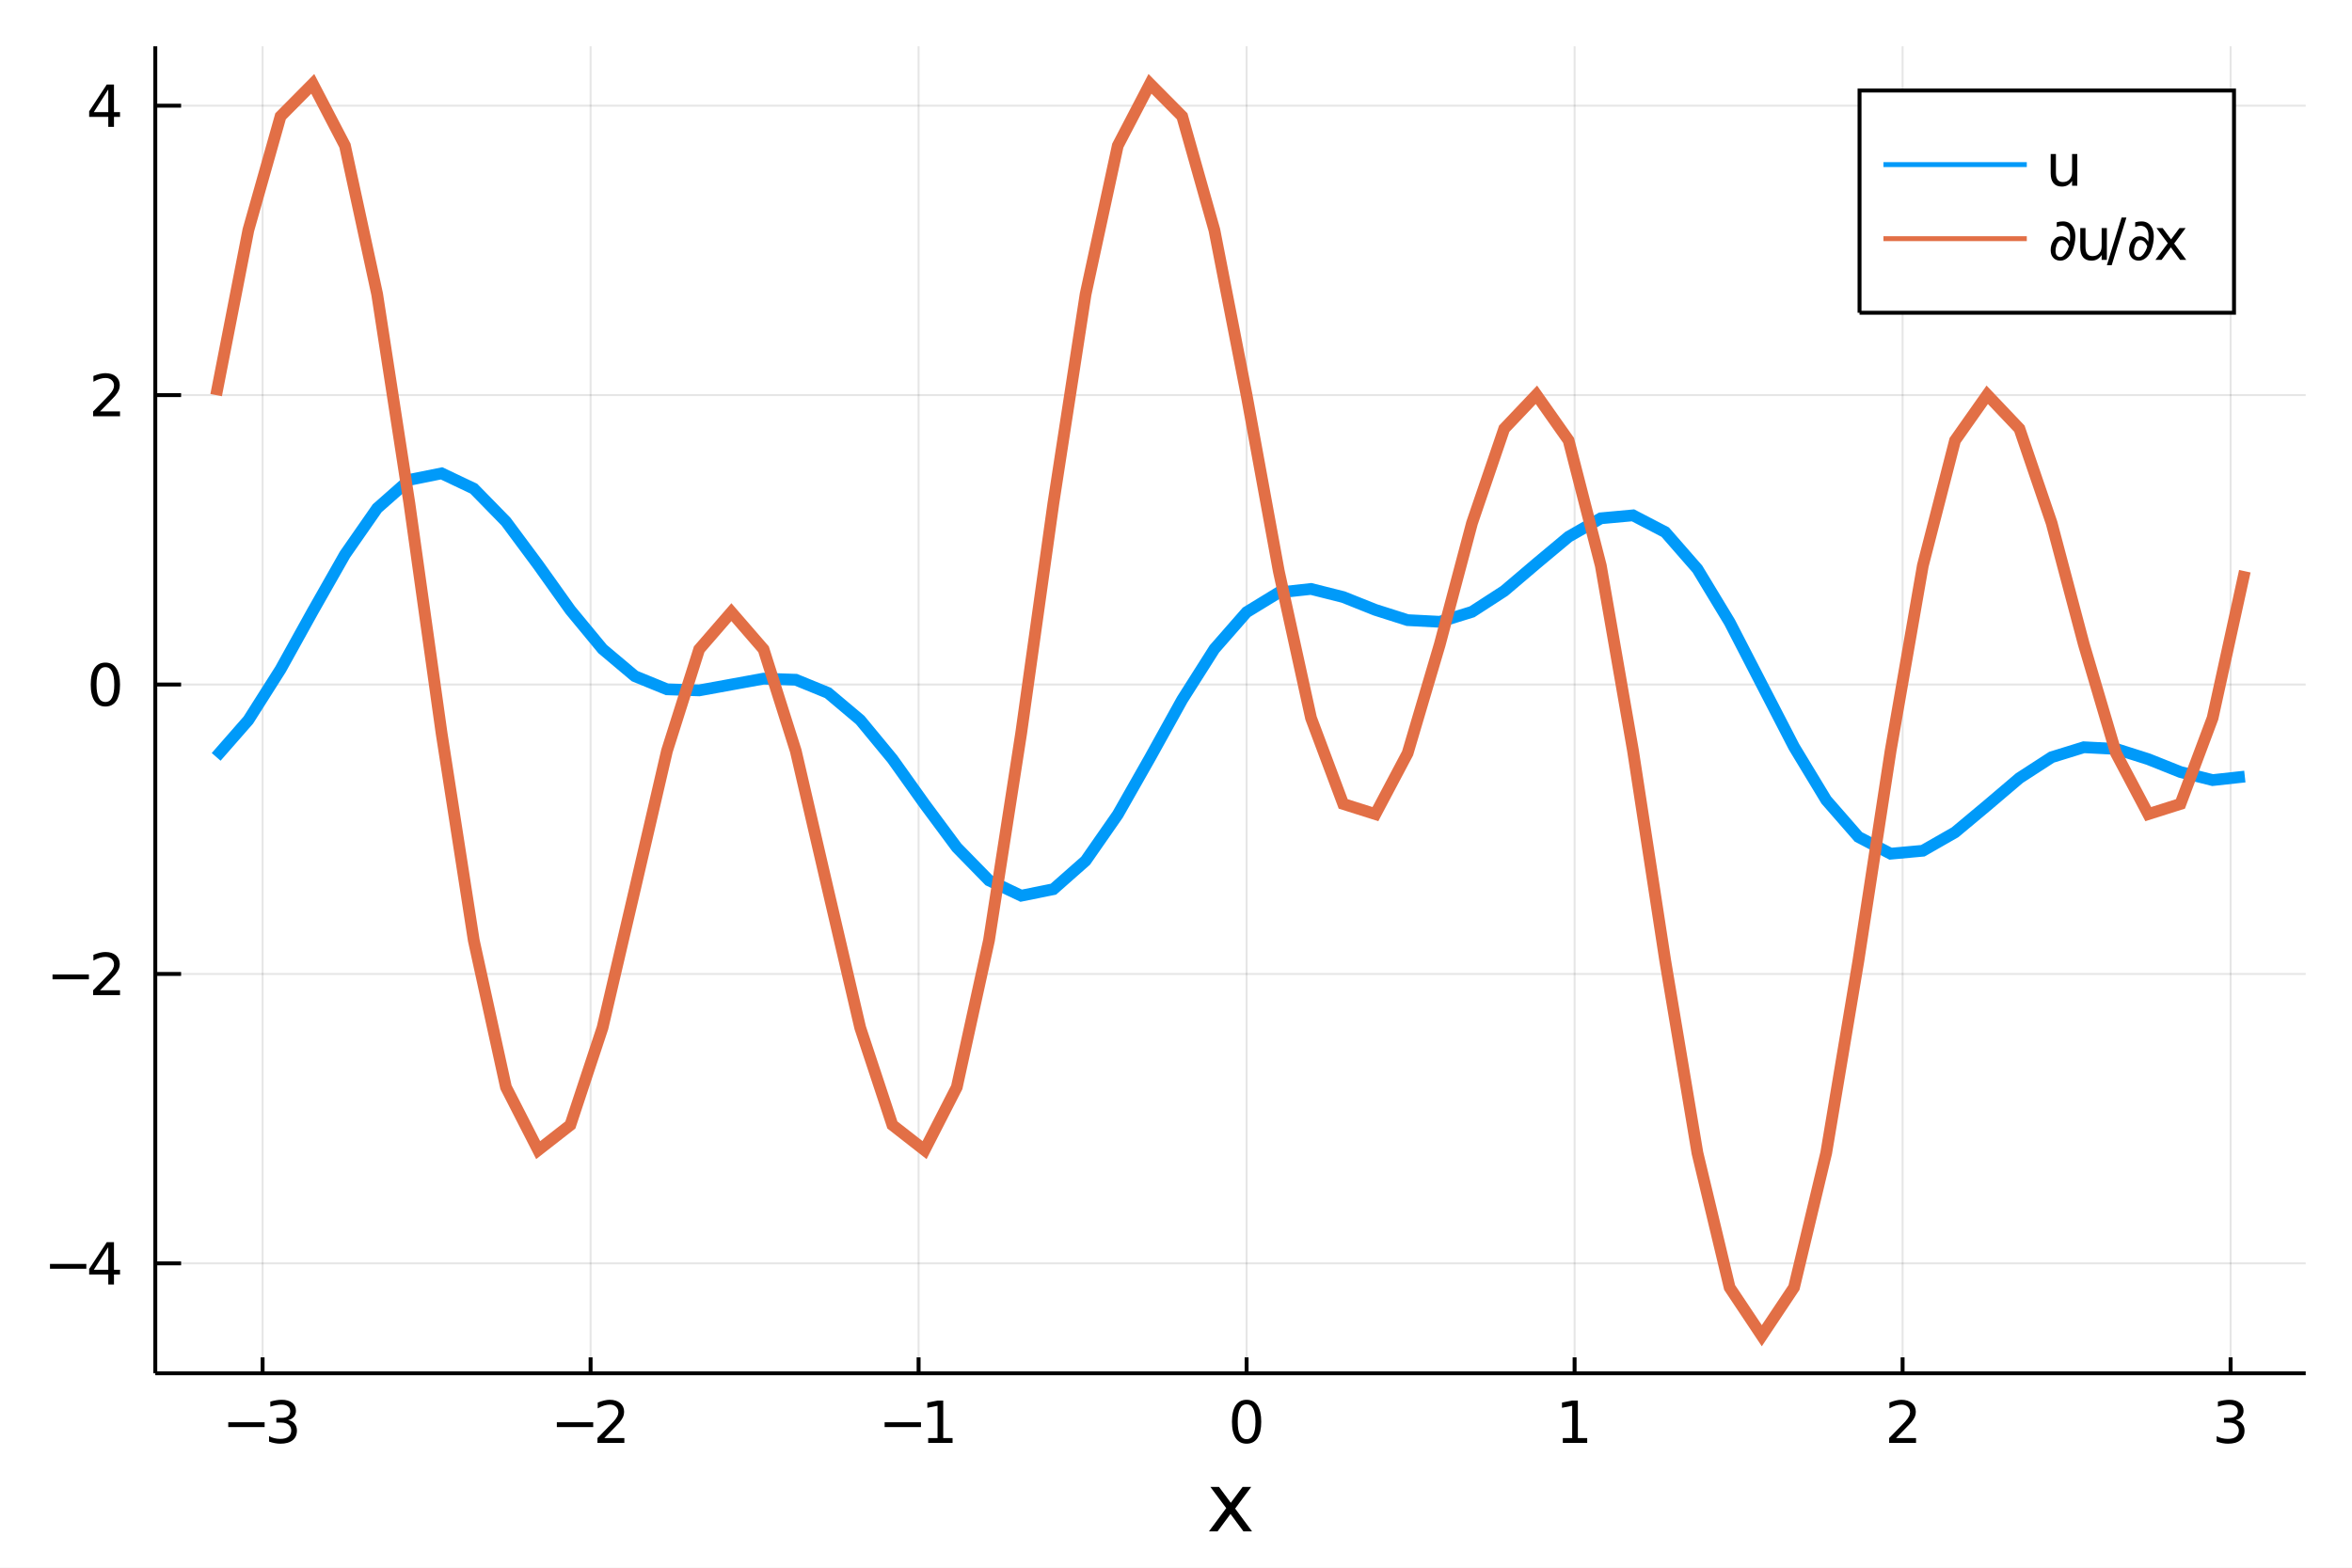
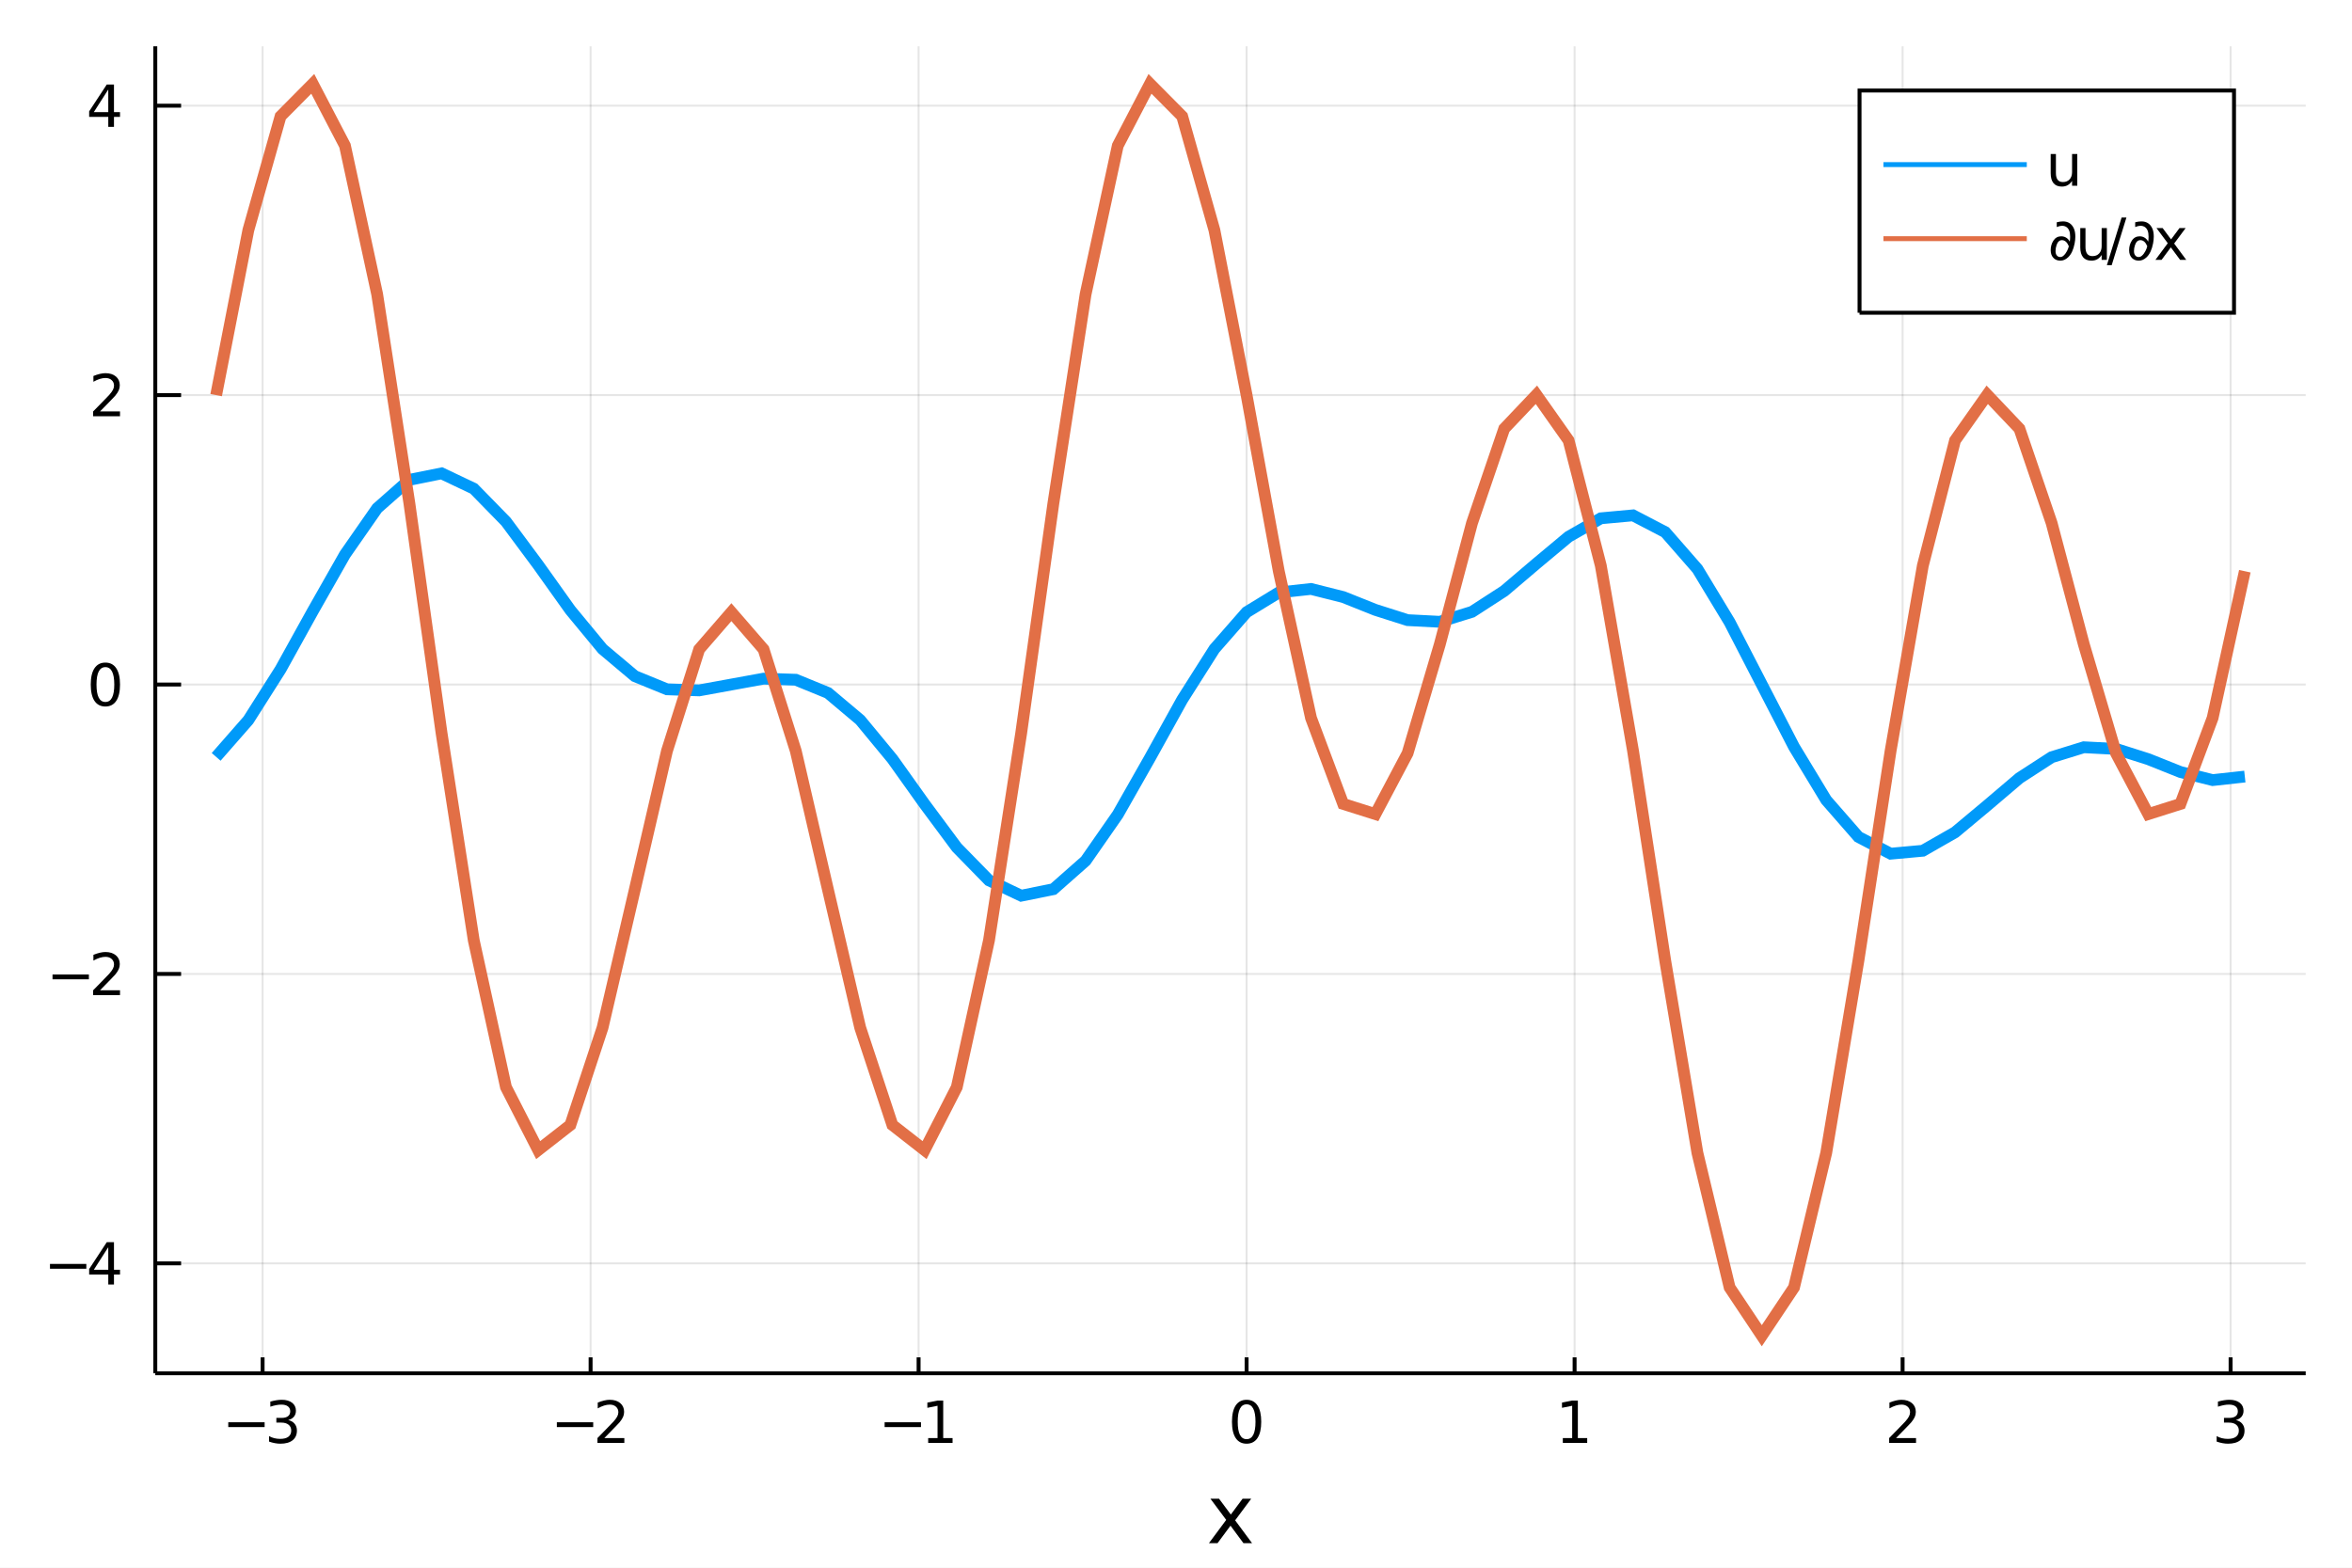
<svg xmlns="http://www.w3.org/2000/svg" width="600" height="400" viewBox="0 0 2400 1600">
  <defs>
-     <clipPath id="clip160">
+     <clipPath id="clip290">
      <rect x="0" y="0" width="2400" height="1600" />
    </clipPath>
  </defs>
-   <path clip-path="url(#clip160)" d=" M0 1600 L2400 1600 L2400 0 L0 0  Z   " fill="#ffffff" fill-rule="evenodd" fill-opacity="1" />
+   <path clip-path="url(#clip290)" d=" M0 1600 L2400 1600 L2400 0 L0 0  Z   " fill="#ffffff" fill-rule="evenodd" fill-opacity="1" />
  <defs>
-     <clipPath id="clip161">
+     <clipPath id="clip291">
      <rect x="480" y="0" width="1681" height="1600" />
    </clipPath>
  </defs>
-   <path clip-path="url(#clip160)" d=" M158.462 1401.58 L2352.76 1401.58 L2352.76 47.244 L158.462 47.244  Z   " fill="#ffffff" fill-rule="evenodd" fill-opacity="1" />
+   <path clip-path="url(#clip290)" d=" M158.462 1401.58 L2352.76 1401.58 L2352.76 47.244 L158.462 47.244  Z   " fill="#ffffff" fill-rule="evenodd" fill-opacity="1" />
  <defs>
-     <clipPath id="clip162">
+     <clipPath id="clip292">
      <rect x="158" y="47" width="2195" height="1355" />
    </clipPath>
  </defs>
-   <polyline clip-path="url(#clip162)" style="stroke:#000000; stroke-width:2; stroke-opacity:0.1; fill:none" points="   267.955,1401.58 267.955,47.244    " />
-   <polyline clip-path="url(#clip162)" style="stroke:#000000; stroke-width:2; stroke-opacity:0.1; fill:none" points="   602.649,1401.58 602.649,47.244    " />
-   <polyline clip-path="url(#clip162)" style="stroke:#000000; stroke-width:2; stroke-opacity:0.1; fill:none" points="   937.344,1401.58 937.344,47.244    " />
-   <polyline clip-path="url(#clip162)" style="stroke:#000000; stroke-width:2; stroke-opacity:0.1; fill:none" points="   1272.04,1401.58 1272.04,47.244    " />
-   <polyline clip-path="url(#clip162)" style="stroke:#000000; stroke-width:2; stroke-opacity:0.1; fill:none" points="   1606.73,1401.58 1606.73,47.244    " />
-   <polyline clip-path="url(#clip162)" style="stroke:#000000; stroke-width:2; stroke-opacity:0.1; fill:none" points="   1941.43,1401.58 1941.43,47.244    " />
-   <polyline clip-path="url(#clip162)" style="stroke:#000000; stroke-width:2; stroke-opacity:0.1; fill:none" points="   2276.12,1401.58 2276.12,47.244    " />
-   <polyline clip-path="url(#clip160)" style="stroke:#000000; stroke-width:4; stroke-opacity:1; fill:none" points="   158.462,1401.58 2352.76,1401.58    " />
-   <polyline clip-path="url(#clip160)" style="stroke:#000000; stroke-width:4; stroke-opacity:1; fill:none" points="   267.955,1401.58 267.955,1385.33    " />
-   <polyline clip-path="url(#clip160)" style="stroke:#000000; stroke-width:4; stroke-opacity:1; fill:none" points="   602.649,1401.58 602.649,1385.33    " />
-   <polyline clip-path="url(#clip160)" style="stroke:#000000; stroke-width:4; stroke-opacity:1; fill:none" points="   937.344,1401.58 937.344,1385.33    " />
-   <polyline clip-path="url(#clip160)" style="stroke:#000000; stroke-width:4; stroke-opacity:1; fill:none" points="   1272.04,1401.58 1272.04,1385.33    " />
-   <polyline clip-path="url(#clip160)" style="stroke:#000000; stroke-width:4; stroke-opacity:1; fill:none" points="   1606.73,1401.58 1606.73,1385.33    " />
-   <polyline clip-path="url(#clip160)" style="stroke:#000000; stroke-width:4; stroke-opacity:1; fill:none" points="   1941.43,1401.58 1941.43,1385.33    " />
-   <polyline clip-path="url(#clip160)" style="stroke:#000000; stroke-width:4; stroke-opacity:1; fill:none" points="   2276.12,1401.58 2276.12,1385.33    " />
-   <path clip-path="url(#clip160)" d="M 0 0 M232.929 1451.58 L270.023 1451.58 L270.023 1456.5 L232.929 1456.5 L232.929 1451.58 Z" fill="#000000" fill-rule="evenodd" fill-opacity="1" />
-   <path clip-path="url(#clip160)" d="M 0 0 M294.068 1449.33 Q298.264 1450.22 300.608 1453.06 Q302.98 1455.9 302.98 1460.06 Q302.98 1466.46 298.582 1469.96 Q294.184 1473.46 286.082 1473.46 Q283.363 1473.46 280.469 1472.91 Q277.604 1472.39 274.537 1471.32 L274.537 1465.68 Q276.968 1467.09 279.861 1467.82 Q282.755 1468.54 285.909 1468.54 Q291.406 1468.54 294.271 1466.37 Q297.165 1464.2 297.165 1460.06 Q297.165 1456.24 294.474 1454.1 Q291.812 1451.93 287.037 1451.93 L282.003 1451.93 L282.003 1447.13 L287.269 1447.13 Q291.58 1447.13 293.866 1445.42 Q296.152 1443.68 296.152 1440.44 Q296.152 1437.12 293.779 1435.35 Q291.435 1433.56 287.037 1433.56 Q284.636 1433.56 281.887 1434.08 Q279.138 1434.6 275.839 1435.7 L275.839 1430.49 Q279.167 1429.56 282.06 1429.1 Q284.983 1428.64 287.558 1428.64 Q294.213 1428.64 298.09 1431.68 Q301.968 1434.69 301.968 1439.84 Q301.968 1443.42 299.913 1445.91 Q297.859 1448.37 294.068 1449.33 Z" fill="#000000" fill-rule="evenodd" fill-opacity="1" />
-   <path clip-path="url(#clip160)" d="M 0 0 M568.216 1451.58 L605.311 1451.58 L605.311 1456.5 L568.216 1456.5 L568.216 1451.58 Z" fill="#000000" fill-rule="evenodd" fill-opacity="1" />
-   <path clip-path="url(#clip160)" d="M 0 0 M616.683 1467.7 L637.082 1467.7 L637.082 1472.62 L609.651 1472.62 L609.651 1467.7 Q612.979 1464.26 618.708 1458.47 Q624.466 1452.65 625.942 1450.98 Q628.748 1447.82 629.848 1445.65 Q630.976 1443.45 630.976 1441.34 Q630.976 1437.9 628.546 1435.73 Q626.144 1433.56 622.267 1433.56 Q619.518 1433.56 616.451 1434.51 Q613.413 1435.47 609.941 1437.41 L609.941 1431.5 Q613.471 1430.09 616.538 1429.36 Q619.605 1428.64 622.151 1428.64 Q628.864 1428.64 632.857 1432 Q636.85 1435.35 636.85 1440.96 Q636.85 1443.63 635.838 1446.03 Q634.854 1448.4 632.221 1451.64 Q631.497 1452.48 627.62 1456.5 Q623.743 1460.5 616.683 1467.7 Z" fill="#000000" fill-rule="evenodd" fill-opacity="1" />
-   <path clip-path="url(#clip160)" d="M 0 0 M902.679 1451.58 L939.774 1451.58 L939.774 1456.5 L902.679 1456.5 L902.679 1451.58 Z" fill="#000000" fill-rule="evenodd" fill-opacity="1" />
-   <path clip-path="url(#clip160)" d="M 0 0 M947.124 1467.7 L956.672 1467.7 L956.672 1434.74 L946.284 1436.83 L946.284 1431.5 L956.614 1429.42 L962.459 1429.42 L962.459 1467.7 L972.008 1467.7 L972.008 1472.62 L947.124 1472.62 L947.124 1467.7 Z" fill="#000000" fill-rule="evenodd" fill-opacity="1" />
-   <path clip-path="url(#clip160)" d="M 0 0 M1272.04 1433.27 Q1267.52 1433.27 1265.24 1437.72 Q1262.98 1442.15 1262.98 1451.06 Q1262.98 1459.95 1265.24 1464.4 Q1267.52 1468.83 1272.04 1468.83 Q1276.58 1468.83 1278.84 1464.4 Q1281.12 1459.95 1281.12 1451.06 Q1281.12 1442.15 1278.84 1437.72 Q1276.58 1433.27 1272.04 1433.27 M1272.04 1428.64 Q1279.3 1428.64 1283.12 1434.4 Q1286.97 1440.13 1286.97 1451.06 Q1286.97 1461.97 1283.12 1467.73 Q1279.3 1473.46 1272.04 1473.46 Q1264.78 1473.46 1260.93 1467.73 Q1257.11 1461.97 1257.11 1451.06 Q1257.11 1440.13 1260.93 1434.4 Q1264.78 1428.64 1272.04 1428.64 Z" fill="#000000" fill-rule="evenodd" fill-opacity="1" />
-   <path clip-path="url(#clip160)" d="M 0 0 M1594.71 1467.7 L1604.26 1467.7 L1604.26 1434.74 L1593.87 1436.83 L1593.87 1431.5 L1604.2 1429.42 L1610.05 1429.42 L1610.05 1467.7 L1619.59 1467.7 L1619.59 1472.62 L1594.71 1472.62 L1594.71 1467.7 Z" fill="#000000" fill-rule="evenodd" fill-opacity="1" />
-   <path clip-path="url(#clip160)" d="M 0 0 M1934.74 1467.7 L1955.14 1467.7 L1955.14 1472.62 L1927.71 1472.62 L1927.71 1467.7 Q1931.04 1464.26 1936.77 1458.47 Q1942.53 1452.65 1944 1450.98 Q1946.81 1447.82 1947.91 1445.65 Q1949.04 1443.45 1949.04 1441.34 Q1949.04 1437.9 1946.61 1435.73 Q1944.2 1433.56 1940.33 1433.56 Q1937.58 1433.56 1934.51 1434.51 Q1931.47 1435.47 1928 1437.41 L1928 1431.5 Q1931.53 1430.09 1934.6 1429.36 Q1937.67 1428.64 1940.21 1428.64 Q1946.92 1428.64 1950.92 1432 Q1954.91 1435.35 1954.91 1440.96 Q1954.91 1443.63 1953.9 1446.03 Q1952.91 1448.4 1950.28 1451.64 Q1949.56 1452.48 1945.68 1456.5 Q1941.8 1460.5 1934.74 1467.7 Z" fill="#000000" fill-rule="evenodd" fill-opacity="1" />
-   <path clip-path="url(#clip160)" d="M 0 0 M2281.43 1449.33 Q2285.63 1450.22 2287.97 1453.06 Q2290.34 1455.9 2290.34 1460.06 Q2290.34 1466.46 2285.94 1469.96 Q2281.55 1473.46 2273.45 1473.46 Q2270.73 1473.46 2267.83 1472.91 Q2264.97 1472.39 2261.9 1471.32 L2261.9 1465.68 Q2264.33 1467.09 2267.22 1467.82 Q2270.12 1468.54 2273.27 1468.54 Q2278.77 1468.54 2281.63 1466.37 Q2284.53 1464.2 2284.53 1460.06 Q2284.53 1456.24 2281.84 1454.1 Q2279.17 1451.93 2274.4 1451.93 L2269.37 1451.93 L2269.37 1447.13 L2274.63 1447.13 Q2278.94 1447.13 2281.23 1445.42 Q2283.51 1443.68 2283.51 1440.44 Q2283.51 1437.12 2281.14 1435.35 Q2278.8 1433.56 2274.4 1433.56 Q2272 1433.56 2269.25 1434.08 Q2266.5 1434.6 2263.2 1435.7 L2263.2 1430.49 Q2266.53 1429.56 2269.42 1429.1 Q2272.35 1428.64 2274.92 1428.64 Q2281.58 1428.64 2285.45 1431.68 Q2289.33 1434.69 2289.33 1439.84 Q2289.33 1443.42 2287.28 1445.91 Q2285.22 1448.37 2281.43 1449.33 Z" fill="#000000" fill-rule="evenodd" fill-opacity="1" />
-   <path clip-path="url(#clip160)" d="M 0 0 M1276.75 1517.59 L1260.35 1539.66 L1277.61 1562.96 L1268.81 1562.96 L1255.61 1545.13 L1242.4 1562.96 L1233.61 1562.96 L1251.23 1539.22 L1235.11 1517.59 L1243.9 1517.59 L1255.93 1533.75 L1267.96 1517.59 L1276.75 1517.59 Z" fill="#000000" fill-rule="evenodd" fill-opacity="1" />
-   <polyline clip-path="url(#clip162)" style="stroke:#000000; stroke-width:2; stroke-opacity:0.1; fill:none" points="   158.462,1289.4 2352.76,1289.4    " />
-   <polyline clip-path="url(#clip162)" style="stroke:#000000; stroke-width:2; stroke-opacity:0.1; fill:none" points="   158.462,994.018 2352.76,994.018    " />
-   <polyline clip-path="url(#clip162)" style="stroke:#000000; stroke-width:2; stroke-opacity:0.1; fill:none" points="   158.462,698.632 2352.76,698.632    " />
-   <polyline clip-path="url(#clip162)" style="stroke:#000000; stroke-width:2; stroke-opacity:0.1; fill:none" points="   158.462,403.247 2352.76,403.247    " />
-   <polyline clip-path="url(#clip162)" style="stroke:#000000; stroke-width:2; stroke-opacity:0.1; fill:none" points="   158.462,107.861 2352.76,107.861    " />
-   <polyline clip-path="url(#clip160)" style="stroke:#000000; stroke-width:4; stroke-opacity:1; fill:none" points="   158.462,1401.58 158.462,47.244    " />
-   <polyline clip-path="url(#clip160)" style="stroke:#000000; stroke-width:4; stroke-opacity:1; fill:none" points="   158.462,1289.4 184.793,1289.4    " />
-   <polyline clip-path="url(#clip160)" style="stroke:#000000; stroke-width:4; stroke-opacity:1; fill:none" points="   158.462,994.018 184.793,994.018    " />
-   <polyline clip-path="url(#clip160)" style="stroke:#000000; stroke-width:4; stroke-opacity:1; fill:none" points="   158.462,698.632 184.793,698.632    " />
-   <polyline clip-path="url(#clip160)" style="stroke:#000000; stroke-width:4; stroke-opacity:1; fill:none" points="   158.462,403.247 184.793,403.247    " />
-   <polyline clip-path="url(#clip160)" style="stroke:#000000; stroke-width:4; stroke-opacity:1; fill:none" points="   158.462,107.861 184.793,107.861    " />
-   <path clip-path="url(#clip160)" d="M 0 0 M50.992 1289.97 L88.087 1289.97 L88.087 1294.89 L50.992 1294.89 L50.992 1289.97 Z" fill="#000000" fill-rule="evenodd" fill-opacity="1" />
-   <path clip-path="url(#clip160)" d="M 0 0 M110.483 1272.9 L95.726 1295.96 L110.483 1295.96 L110.483 1272.9 M108.949 1267.8 L116.298 1267.8 L116.298 1295.96 L122.462 1295.96 L122.462 1300.82 L116.298 1300.82 L116.298 1311 L110.483 1311 L110.483 1300.82 L90.98 1300.82 L90.98 1295.18 L108.949 1267.8 Z" fill="#000000" fill-rule="evenodd" fill-opacity="1" />
-   <path clip-path="url(#clip160)" d="M 0 0 M53.596 994.582 L90.691 994.582 L90.691 999.501 L53.596 999.501 L53.596 994.582 Z" fill="#000000" fill-rule="evenodd" fill-opacity="1" />
-   <path clip-path="url(#clip160)" d="M 0 0 M102.062 1010.7 L122.462 1010.7 L122.462 1015.62 L95.031 1015.62 L95.031 1010.7 Q98.359 1007.26 104.088 1001.47 Q109.846 995.653 111.322 993.974 Q114.128 990.82 115.228 988.65 Q116.356 986.451 116.356 984.339 Q116.356 980.896 113.926 978.726 Q111.524 976.555 107.647 976.555 Q104.898 976.555 101.831 977.51 Q98.793 978.465 95.321 980.404 L95.321 974.501 Q98.851 973.083 101.918 972.36 Q104.985 971.637 107.531 971.637 Q114.244 971.637 118.237 974.993 Q122.23 978.349 122.23 983.963 Q122.23 986.625 121.217 989.026 Q120.234 991.399 117.601 994.64 Q116.877 995.479 113 999.501 Q109.123 1003.49 102.062 1010.7 Z" fill="#000000" fill-rule="evenodd" fill-opacity="1" />
-   <path clip-path="url(#clip160)" d="M 0 0 M107.531 680.881 Q103.017 680.881 100.731 685.337 Q98.475 689.764 98.475 698.676 Q98.475 707.559 100.731 712.015 Q103.017 716.442 107.531 716.442 Q112.074 716.442 114.331 712.015 Q116.617 707.559 116.617 698.676 Q116.617 689.764 114.331 685.337 Q112.074 680.881 107.531 680.881 M107.531 676.251 Q114.794 676.251 118.613 682.009 Q122.462 687.738 122.462 698.676 Q122.462 709.584 118.613 715.342 Q114.794 721.071 107.531 721.071 Q100.268 721.071 96.42 715.342 Q92.601 709.584 92.601 698.676 Q92.601 687.738 96.42 682.009 Q100.268 676.251 107.531 676.251 Z" fill="#000000" fill-rule="evenodd" fill-opacity="1" />
-   <path clip-path="url(#clip160)" d="M 0 0 M102.062 419.928 L122.462 419.928 L122.462 424.847 L95.031 424.847 L95.031 419.928 Q98.359 416.485 104.088 410.698 Q109.846 404.882 111.322 403.203 Q114.128 400.049 115.228 397.879 Q116.356 395.68 116.356 393.568 Q116.356 390.125 113.926 387.955 Q111.524 385.785 107.647 385.785 Q104.898 385.785 101.831 386.739 Q98.793 387.694 95.321 389.633 L95.321 383.73 Q98.851 382.312 101.918 381.589 Q104.985 380.866 107.531 380.866 Q114.244 380.866 118.237 384.222 Q122.23 387.578 122.23 393.192 Q122.23 395.854 121.217 398.256 Q120.234 400.628 117.601 403.869 Q116.877 404.708 113 408.73 Q109.123 412.723 102.062 419.928 Z" fill="#000000" fill-rule="evenodd" fill-opacity="1" />
-   <path clip-path="url(#clip160)" d="M 0 0 M110.483 91.354 L95.726 114.415 L110.483 114.415 L110.483 91.354 M108.949 86.261 L116.298 86.261 L116.298 114.415 L122.462 114.415 L122.462 119.276 L116.298 119.276 L116.298 129.461 L110.483 129.461 L110.483 119.276 L90.98 119.276 L90.98 113.634 L108.949 86.261 Z" fill="#000000" fill-rule="evenodd" fill-opacity="1" />
-   <polyline clip-path="url(#clip162)" style="stroke:#009af9; stroke-width:12; stroke-opacity:1; fill:none" points="   220.564,772.479 253.423,734.946 286.281,683.14 319.14,623.817 351.999,565.938 384.857,518.746 417.716,489.755 450.574,483.111 483.433,498.722 516.291,532.341    549.15,576.589 582.008,622.678 614.867,662.423 647.726,690.069 680.584,703.514 713.443,704.63 746.301,698.632 779.16,692.635 812.018,693.751 844.877,707.195    877.735,734.842 910.594,774.587 943.453,820.676 976.311,864.924 1009.17,898.542 1042.03,914.154 1074.89,907.51 1107.75,878.518 1140.6,831.327 1173.46,773.448    1206.32,714.125 1239.18,662.319 1272.04,624.786 1304.9,604.692 1337.76,601.086 1370.61,609.34 1403.47,622.458 1436.33,632.914 1469.19,634.609 1502.05,624.444    1534.91,603.157 1567.77,575.214 1600.62,547.775 1633.48,528.983 1666.34,525.973 1699.2,543.088 1732.06,580.712 1764.92,635.008 1797.77,698.632 1830.63,762.257    1863.49,816.553 1896.35,854.177 1929.21,871.292 1962.07,868.282 1994.93,849.489 2027.78,822.051 2060.64,794.108 2093.5,772.821 2126.36,762.655 2159.22,764.35    2192.08,774.807 2224.94,787.924 2257.79,796.179 2290.65,792.572    " />
-   <polyline clip-path="url(#clip162)" style="stroke:#e26f46; stroke-width:12; stroke-opacity:1; fill:none" points="   220.564,403.247 253.423,234.868 286.281,118.727 319.14,85.574 351.999,148.637 384.857,300.287 417.716,513.56 450.574,748.188 483.433,959.719 516.291,1109.59    549.15,1173.81 582.008,1148.16 614.867,1048.8 647.726,908.045 680.584,766.399 713.443,662.709 746.301,624.786 779.16,662.709 812.018,766.399 844.877,908.045    877.735,1048.8 910.594,1148.16 943.453,1173.81 976.311,1109.59 1009.17,959.719 1042.03,748.188 1074.89,513.56 1107.75,300.287 1140.6,148.637 1173.46,85.574    1206.32,118.727 1239.18,234.868 1272.04,403.247 1304.9,582.977 1337.76,732.737 1370.61,820.482 1403.47,830.889 1436.33,768.763 1469.19,657.627 1502.05,533.823    1534.91,437.546 1567.77,402.926 1600.62,449.534 1633.48,577.32 1666.34,766.202 1699.2,980.427 1732.06,1176.67 1764.92,1313.98 1797.77,1363.25 1830.63,1313.98    1863.49,1176.67 1896.35,980.427 1929.21,766.202 1962.07,577.32 1994.93,449.534 2027.78,402.926 2060.64,437.546 2093.5,533.823 2126.36,657.627 2159.22,768.763    2192.08,830.889 2224.94,820.482 2257.79,732.737 2290.65,582.977    " />
-   <path clip-path="url(#clip160)" d=" M1897.49 319.189 L2279.61 319.189 L2279.61 92.389 L1897.49 92.389  Z   " fill="#ffffff" fill-rule="evenodd" fill-opacity="1" />
-   <polyline clip-path="url(#clip160)" style="stroke:#000000; stroke-width:4; stroke-opacity:1; fill:none" points="   1897.49,319.189 2279.61,319.189 2279.61,92.389 1897.49,92.389 1897.49,319.189    " />
-   <polyline clip-path="url(#clip160)" style="stroke:#009af9; stroke-width:5; stroke-opacity:1; fill:none" points="   1921.87,167.989 2068.16,167.989    " />
-   <path clip-path="url(#clip160)" d="M 0 0 M2092.54 176.799 L2092.54 157.181 L2097.87 157.181 L2097.87 176.597 Q2097.87 181.197 2099.66 183.512 Q2101.45 185.798 2105.04 185.798 Q2109.35 185.798 2111.84 183.049 Q2114.36 180.3 2114.36 175.555 L2114.36 157.181 L2119.68 157.181 L2119.68 189.589 L2114.36 189.589 L2114.36 184.612 Q2112.42 187.563 2109.84 189.01 Q2107.3 190.428 2103.91 190.428 Q2098.33 190.428 2095.43 186.956 Q2092.54 183.483 2092.54 176.799 M2105.94 156.4 L2105.94 156.4 Z" fill="#000000" fill-rule="evenodd" fill-opacity="1" />
-   <polyline clip-path="url(#clip160)" style="stroke:#e26f46; stroke-width:5; stroke-opacity:1; fill:none" points="   1921.87,243.589 2068.16,243.589    " />
-   <path clip-path="url(#clip160)" d="M 0 0 M2102.44 266.028 Q2098.36 266.028 2095.7 263.568 Q2092.54 260.646 2092.54 255.351 Q2092.54 249.853 2095.32 245.571 Q2098.18 241.173 2103.33 241.173 Q2106.72 241.173 2109.38 243.285 Q2110.94 244.529 2112.01 246.612 Q2112.39 244.269 2112.39 241.607 Q2112.39 237.7 2111.46 235.443 Q2109.41 230.438 2103.97 230.438 Q2101.92 230.438 2098.73 231.711 L2098.73 226.85 Q2102.09 225.953 2105.1 225.953 Q2112.85 225.953 2116.15 233.071 Q2117.69 236.427 2117.69 241.433 Q2117.69 244.703 2116.96 248.493 Q2115.14 257.984 2110.42 262.498 Q2106.72 266.028 2102.44 266.028 M2097.49 256.219 Q2097.49 259.112 2098.76 260.675 Q2100.12 262.324 2102.21 262.324 Q2104.06 262.324 2105.53 261.022 Q2107.62 259.228 2109.15 256.306 Q2110.42 253.904 2111.06 251.329 Q2108.48 245.108 2104.03 245.108 Q2100.21 245.108 2098.53 250.142 Q2097.49 253.267 2097.49 256.219 Z" fill="#000000" fill-rule="evenodd" fill-opacity="1" />
-   <path clip-path="url(#clip160)" d="M 0 0 M2122.72 252.399 L2122.72 232.781 L2128.04 232.781 L2128.04 252.197 Q2128.04 256.797 2129.84 259.112 Q2131.63 261.398 2135.22 261.398 Q2139.53 261.398 2142.02 258.649 Q2144.54 255.9 2144.54 251.155 L2144.54 232.781 L2149.86 232.781 L2149.86 265.189 L2144.54 265.189 L2144.54 260.212 Q2142.6 263.163 2140.02 264.61 Q2137.48 266.028 2134.09 266.028 Q2128.51 266.028 2125.61 262.556 Q2122.72 259.083 2122.72 252.399 M2136.12 232 L2136.12 232 Z" fill="#000000" fill-rule="evenodd" fill-opacity="1" />
-   <path clip-path="url(#clip160)" d="M 0 0 M2164.91 221.989 L2169.83 221.989 L2154.78 270.686 L2149.86 270.686 L2164.91 221.989 Z" fill="#000000" fill-rule="evenodd" fill-opacity="1" />
-   <path clip-path="url(#clip160)" d="M 0 0 M2182.47 266.028 Q2178.39 266.028 2175.73 263.568 Q2172.58 260.646 2172.58 255.351 Q2172.58 249.853 2175.35 245.571 Q2178.22 241.173 2183.37 241.173 Q2186.75 241.173 2189.42 243.285 Q2190.98 244.529 2192.05 246.612 Q2192.42 244.269 2192.42 241.607 Q2192.42 237.7 2191.5 235.443 Q2189.44 230.438 2184 230.438 Q2181.95 230.438 2178.77 231.711 L2178.77 226.85 Q2182.12 225.953 2185.13 225.953 Q2192.89 225.953 2196.19 233.071 Q2197.72 236.427 2197.72 241.433 Q2197.72 244.703 2197 248.493 Q2195.17 257.984 2190.46 262.498 Q2186.75 266.028 2182.47 266.028 M2177.52 256.219 Q2177.52 259.112 2178.8 260.675 Q2180.16 262.324 2182.24 262.324 Q2184.09 262.324 2185.57 261.022 Q2187.65 259.228 2189.18 256.306 Q2190.46 253.904 2191.09 251.329 Q2188.52 245.108 2184.06 245.108 Q2180.24 245.108 2178.57 250.142 Q2177.52 253.267 2177.52 256.219 Z" fill="#000000" fill-rule="evenodd" fill-opacity="1" />
-   <path clip-path="url(#clip160)" d="M 0 0 M2230.24 232.781 L2218.52 248.551 L2230.85 265.189 L2224.57 265.189 L2215.14 252.457 L2205.71 265.189 L2199.43 265.189 L2212.01 248.233 L2200.5 232.781 L2206.78 232.781 L2215.37 244.326 L2223.96 232.781 L2230.24 232.781 Z" fill="#000000" fill-rule="evenodd" fill-opacity="1" />
+   <polyline clip-path="url(#clip292)" style="stroke:#000000; stroke-width:2; stroke-opacity:0.1; fill:none" points="   267.955,1401.58 267.955,47.244    " />
+   <polyline clip-path="url(#clip292)" style="stroke:#000000; stroke-width:2; stroke-opacity:0.1; fill:none" points="   602.649,1401.58 602.649,47.244    " />
+   <polyline clip-path="url(#clip292)" style="stroke:#000000; stroke-width:2; stroke-opacity:0.1; fill:none" points="   937.344,1401.58 937.344,47.244    " />
+   <polyline clip-path="url(#clip292)" style="stroke:#000000; stroke-width:2; stroke-opacity:0.1; fill:none" points="   1272.04,1401.58 1272.04,47.244    " />
+   <polyline clip-path="url(#clip292)" style="stroke:#000000; stroke-width:2; stroke-opacity:0.1; fill:none" points="   1606.73,1401.58 1606.73,47.244    " />
+   <polyline clip-path="url(#clip292)" style="stroke:#000000; stroke-width:2; stroke-opacity:0.1; fill:none" points="   1941.43,1401.58 1941.43,47.244    " />
+   <polyline clip-path="url(#clip292)" style="stroke:#000000; stroke-width:2; stroke-opacity:0.1; fill:none" points="   2276.12,1401.58 2276.12,47.244    " />
+   <polyline clip-path="url(#clip290)" style="stroke:#000000; stroke-width:4; stroke-opacity:1; fill:none" points="   158.462,1401.58 2352.76,1401.58    " />
+   <polyline clip-path="url(#clip290)" style="stroke:#000000; stroke-width:4; stroke-opacity:1; fill:none" points="   267.955,1401.58 267.955,1385.33    " />
+   <polyline clip-path="url(#clip290)" style="stroke:#000000; stroke-width:4; stroke-opacity:1; fill:none" points="   602.649,1401.58 602.649,1385.33    " />
+   <polyline clip-path="url(#clip290)" style="stroke:#000000; stroke-width:4; stroke-opacity:1; fill:none" points="   937.344,1401.58 937.344,1385.33    " />
+   <polyline clip-path="url(#clip290)" style="stroke:#000000; stroke-width:4; stroke-opacity:1; fill:none" points="   1272.04,1401.58 1272.04,1385.33    " />
+   <polyline clip-path="url(#clip290)" style="stroke:#000000; stroke-width:4; stroke-opacity:1; fill:none" points="   1606.73,1401.58 1606.73,1385.33    " />
+   <polyline clip-path="url(#clip290)" style="stroke:#000000; stroke-width:4; stroke-opacity:1; fill:none" points="   1941.43,1401.58 1941.43,1385.33    " />
+   <polyline clip-path="url(#clip290)" style="stroke:#000000; stroke-width:4; stroke-opacity:1; fill:none" points="   2276.12,1401.58 2276.12,1385.33    " />
+   <path clip-path="url(#clip290)" d="M 0 0 M232.929 1451.58 L270.023 1451.58 L270.023 1456.5 L232.929 1456.5 L232.929 1451.58 Z" fill="#000000" fill-rule="evenodd" fill-opacity="1" />
+   <path clip-path="url(#clip290)" d="M 0 0 M294.068 1449.33 Q298.264 1450.22 300.608 1453.06 Q302.98 1455.9 302.98 1460.06 Q302.98 1466.46 298.582 1469.96 Q294.184 1473.46 286.082 1473.46 Q283.363 1473.46 280.469 1472.91 Q277.604 1472.39 274.537 1471.32 L274.537 1465.68 Q276.968 1467.09 279.861 1467.82 Q282.755 1468.54 285.909 1468.54 Q291.406 1468.54 294.271 1466.37 Q297.165 1464.2 297.165 1460.06 Q297.165 1456.24 294.474 1454.1 Q291.812 1451.93 287.037 1451.93 L282.003 1451.93 L282.003 1447.13 L287.269 1447.13 Q291.58 1447.13 293.866 1445.42 Q296.152 1443.68 296.152 1440.44 Q296.152 1437.12 293.779 1435.35 Q291.435 1433.56 287.037 1433.56 Q284.636 1433.56 281.887 1434.08 Q279.138 1434.6 275.839 1435.7 L275.839 1430.49 Q279.167 1429.56 282.06 1429.1 Q284.983 1428.64 287.558 1428.64 Q294.213 1428.64 298.09 1431.68 Q301.968 1434.69 301.968 1439.84 Q301.968 1443.42 299.913 1445.91 Q297.859 1448.37 294.068 1449.33 Z" fill="#000000" fill-rule="evenodd" fill-opacity="1" />
+   <path clip-path="url(#clip290)" d="M 0 0 M568.216 1451.58 L605.311 1451.58 L605.311 1456.5 L568.216 1456.5 L568.216 1451.58 Z" fill="#000000" fill-rule="evenodd" fill-opacity="1" />
+   <path clip-path="url(#clip290)" d="M 0 0 M616.683 1467.7 L637.082 1467.7 L637.082 1472.62 L609.651 1472.62 L609.651 1467.7 Q612.979 1464.26 618.708 1458.47 Q624.466 1452.65 625.942 1450.98 Q628.748 1447.82 629.848 1445.65 Q630.976 1443.45 630.976 1441.34 Q630.976 1437.9 628.546 1435.73 Q626.144 1433.56 622.267 1433.56 Q619.518 1433.56 616.451 1434.51 Q613.413 1435.47 609.941 1437.41 L609.941 1431.5 Q613.471 1430.09 616.538 1429.36 Q619.605 1428.64 622.151 1428.64 Q628.864 1428.64 632.857 1432 Q636.85 1435.35 636.85 1440.96 Q636.85 1443.63 635.838 1446.03 Q634.854 1448.4 632.221 1451.64 Q631.497 1452.48 627.62 1456.5 Q623.743 1460.5 616.683 1467.7 Z" fill="#000000" fill-rule="evenodd" fill-opacity="1" />
+   <path clip-path="url(#clip290)" d="M 0 0 M902.679 1451.58 L939.774 1451.58 L939.774 1456.5 L902.679 1456.5 L902.679 1451.58 Z" fill="#000000" fill-rule="evenodd" fill-opacity="1" />
+   <path clip-path="url(#clip290)" d="M 0 0 M947.124 1467.7 L956.672 1467.7 L956.672 1434.74 L946.284 1436.83 L946.284 1431.5 L956.614 1429.42 L962.459 1429.42 L962.459 1467.7 L972.008 1467.7 L972.008 1472.62 L947.124 1472.62 L947.124 1467.7 Z" fill="#000000" fill-rule="evenodd" fill-opacity="1" />
+   <path clip-path="url(#clip290)" d="M 0 0 M1272.04 1433.27 Q1267.52 1433.27 1265.24 1437.72 Q1262.98 1442.15 1262.98 1451.06 Q1262.98 1459.95 1265.24 1464.4 Q1267.52 1468.83 1272.04 1468.83 Q1276.58 1468.83 1278.84 1464.4 Q1281.12 1459.95 1281.12 1451.06 Q1281.12 1442.15 1278.84 1437.72 Q1276.58 1433.27 1272.04 1433.27 M1272.04 1428.64 Q1279.3 1428.64 1283.12 1434.4 Q1286.97 1440.13 1286.97 1451.06 Q1286.97 1461.97 1283.12 1467.73 Q1279.3 1473.46 1272.04 1473.46 Q1264.78 1473.46 1260.93 1467.73 Q1257.11 1461.97 1257.11 1451.06 Q1257.11 1440.13 1260.93 1434.4 Q1264.78 1428.64 1272.04 1428.64 Z" fill="#000000" fill-rule="evenodd" fill-opacity="1" />
+   <path clip-path="url(#clip290)" d="M 0 0 M1594.71 1467.7 L1604.26 1467.7 L1604.26 1434.74 L1593.87 1436.83 L1593.87 1431.5 L1604.2 1429.42 L1610.05 1429.42 L1610.05 1467.7 L1619.59 1467.7 L1619.59 1472.62 L1594.71 1472.62 L1594.71 1467.7 Z" fill="#000000" fill-rule="evenodd" fill-opacity="1" />
+   <path clip-path="url(#clip290)" d="M 0 0 M1934.74 1467.7 L1955.14 1467.7 L1955.14 1472.62 L1927.71 1472.62 L1927.71 1467.7 Q1931.04 1464.26 1936.77 1458.47 Q1942.53 1452.65 1944 1450.98 Q1946.81 1447.82 1947.91 1445.65 Q1949.04 1443.45 1949.04 1441.34 Q1949.04 1437.9 1946.61 1435.73 Q1944.2 1433.56 1940.33 1433.56 Q1937.58 1433.56 1934.51 1434.51 Q1931.47 1435.47 1928 1437.41 L1928 1431.5 Q1931.53 1430.09 1934.6 1429.36 Q1937.67 1428.64 1940.21 1428.64 Q1946.92 1428.64 1950.92 1432 Q1954.91 1435.35 1954.91 1440.96 Q1954.91 1443.63 1953.9 1446.03 Q1952.91 1448.4 1950.28 1451.64 Q1949.56 1452.48 1945.68 1456.5 Q1941.8 1460.5 1934.74 1467.7 Z" fill="#000000" fill-rule="evenodd" fill-opacity="1" />
+   <path clip-path="url(#clip290)" d="M 0 0 M2281.43 1449.33 Q2285.63 1450.22 2287.97 1453.06 Q2290.34 1455.9 2290.34 1460.06 Q2290.34 1466.46 2285.94 1469.96 Q2281.55 1473.46 2273.45 1473.46 Q2270.73 1473.46 2267.83 1472.91 Q2264.97 1472.39 2261.9 1471.32 L2261.9 1465.68 Q2264.33 1467.09 2267.22 1467.82 Q2270.12 1468.54 2273.27 1468.54 Q2278.77 1468.54 2281.63 1466.37 Q2284.53 1464.2 2284.53 1460.06 Q2284.53 1456.24 2281.84 1454.1 Q2279.17 1451.93 2274.4 1451.93 L2269.37 1451.93 L2269.37 1447.13 L2274.63 1447.13 Q2278.94 1447.13 2281.23 1445.42 Q2283.51 1443.68 2283.51 1440.44 Q2283.51 1437.12 2281.14 1435.35 Q2278.8 1433.56 2274.4 1433.56 Q2272 1433.56 2269.25 1434.08 Q2266.5 1434.6 2263.2 1435.7 L2263.2 1430.49 Q2266.53 1429.56 2269.42 1429.1 Q2272.35 1428.64 2274.92 1428.64 Q2281.58 1428.64 2285.45 1431.68 Q2289.33 1434.69 2289.33 1439.84 Q2289.33 1443.42 2287.28 1445.91 Q2285.22 1448.37 2281.43 1449.33 Z" fill="#000000" fill-rule="evenodd" fill-opacity="1" />
+   <path clip-path="url(#clip290)" d="M 0 0 M1276.75 1529.59 L1260.35 1551.66 L1277.61 1574.96 L1268.81 1574.96 L1255.61 1557.13 L1242.4 1574.96 L1233.61 1574.96 L1251.23 1551.22 L1235.11 1529.59 L1243.9 1529.59 L1255.93 1545.75 L1267.96 1529.59 L1276.75 1529.59 Z" fill="#000000" fill-rule="evenodd" fill-opacity="1" />
+   <polyline clip-path="url(#clip292)" style="stroke:#000000; stroke-width:2; stroke-opacity:0.1; fill:none" points="   158.462,1289.4 2352.76,1289.4    " />
+   <polyline clip-path="url(#clip292)" style="stroke:#000000; stroke-width:2; stroke-opacity:0.1; fill:none" points="   158.462,994.018 2352.76,994.018    " />
+   <polyline clip-path="url(#clip292)" style="stroke:#000000; stroke-width:2; stroke-opacity:0.1; fill:none" points="   158.462,698.632 2352.76,698.632    " />
+   <polyline clip-path="url(#clip292)" style="stroke:#000000; stroke-width:2; stroke-opacity:0.1; fill:none" points="   158.462,403.247 2352.76,403.247    " />
+   <polyline clip-path="url(#clip292)" style="stroke:#000000; stroke-width:2; stroke-opacity:0.1; fill:none" points="   158.462,107.861 2352.76,107.861    " />
+   <polyline clip-path="url(#clip290)" style="stroke:#000000; stroke-width:4; stroke-opacity:1; fill:none" points="   158.462,1401.58 158.462,47.244    " />
+   <polyline clip-path="url(#clip290)" style="stroke:#000000; stroke-width:4; stroke-opacity:1; fill:none" points="   158.462,1289.4 184.793,1289.4    " />
+   <polyline clip-path="url(#clip290)" style="stroke:#000000; stroke-width:4; stroke-opacity:1; fill:none" points="   158.462,994.018 184.793,994.018    " />
+   <polyline clip-path="url(#clip290)" style="stroke:#000000; stroke-width:4; stroke-opacity:1; fill:none" points="   158.462,698.632 184.793,698.632    " />
+   <polyline clip-path="url(#clip290)" style="stroke:#000000; stroke-width:4; stroke-opacity:1; fill:none" points="   158.462,403.247 184.793,403.247    " />
+   <polyline clip-path="url(#clip290)" style="stroke:#000000; stroke-width:4; stroke-opacity:1; fill:none" points="   158.462,107.861 184.793,107.861    " />
+   <path clip-path="url(#clip290)" d="M 0 0 M50.992 1289.97 L88.087 1289.97 L88.087 1294.89 L50.992 1294.89 L50.992 1289.97 Z" fill="#000000" fill-rule="evenodd" fill-opacity="1" />
+   <path clip-path="url(#clip290)" d="M 0 0 M110.483 1272.9 L95.726 1295.96 L110.483 1295.96 L110.483 1272.9 M108.949 1267.8 L116.298 1267.8 L116.298 1295.96 L122.462 1295.96 L122.462 1300.82 L116.298 1300.82 L116.298 1311 L110.483 1311 L110.483 1300.82 L90.98 1300.82 L90.98 1295.18 L108.949 1267.8 Z" fill="#000000" fill-rule="evenodd" fill-opacity="1" />
+   <path clip-path="url(#clip290)" d="M 0 0 M53.596 994.582 L90.691 994.582 L90.691 999.501 L53.596 999.501 L53.596 994.582 Z" fill="#000000" fill-rule="evenodd" fill-opacity="1" />
+   <path clip-path="url(#clip290)" d="M 0 0 M102.062 1010.7 L122.462 1010.7 L122.462 1015.62 L95.031 1015.62 L95.031 1010.7 Q98.359 1007.26 104.088 1001.47 Q109.846 995.653 111.322 993.974 Q114.128 990.82 115.228 988.65 Q116.356 986.451 116.356 984.339 Q116.356 980.896 113.926 978.726 Q111.524 976.555 107.647 976.555 Q104.898 976.555 101.831 977.51 Q98.793 978.465 95.321 980.404 L95.321 974.501 Q98.851 973.083 101.918 972.36 Q104.985 971.637 107.531 971.637 Q114.244 971.637 118.237 974.993 Q122.23 978.349 122.23 983.963 Q122.23 986.625 121.217 989.026 Q120.234 991.399 117.601 994.64 Q116.877 995.479 113 999.501 Q109.123 1003.49 102.062 1010.7 Z" fill="#000000" fill-rule="evenodd" fill-opacity="1" />
+   <path clip-path="url(#clip290)" d="M 0 0 M107.531 680.881 Q103.017 680.881 100.731 685.337 Q98.475 689.764 98.475 698.676 Q98.475 707.559 100.731 712.015 Q103.017 716.442 107.531 716.442 Q112.074 716.442 114.331 712.015 Q116.617 707.559 116.617 698.676 Q116.617 689.764 114.331 685.337 Q112.074 680.881 107.531 680.881 M107.531 676.251 Q114.794 676.251 118.613 682.009 Q122.462 687.738 122.462 698.676 Q122.462 709.584 118.613 715.342 Q114.794 721.071 107.531 721.071 Q100.268 721.071 96.42 715.342 Q92.601 709.584 92.601 698.676 Q92.601 687.738 96.42 682.009 Q100.268 676.251 107.531 676.251 Z" fill="#000000" fill-rule="evenodd" fill-opacity="1" />
+   <path clip-path="url(#clip290)" d="M 0 0 M102.062 419.928 L122.462 419.928 L122.462 424.847 L95.031 424.847 L95.031 419.928 Q98.359 416.485 104.088 410.698 Q109.846 404.882 111.322 403.203 Q114.128 400.049 115.228 397.879 Q116.356 395.68 116.356 393.568 Q116.356 390.125 113.926 387.955 Q111.524 385.785 107.647 385.785 Q104.898 385.785 101.831 386.739 Q98.793 387.694 95.321 389.633 L95.321 383.73 Q98.851 382.312 101.918 381.589 Q104.985 380.866 107.531 380.866 Q114.244 380.866 118.237 384.222 Q122.23 387.578 122.23 393.192 Q122.23 395.854 121.217 398.256 Q120.234 400.628 117.601 403.869 Q116.877 404.708 113 408.73 Q109.123 412.723 102.062 419.928 Z" fill="#000000" fill-rule="evenodd" fill-opacity="1" />
+   <path clip-path="url(#clip290)" d="M 0 0 M110.483 91.354 L95.726 114.415 L110.483 114.415 L110.483 91.354 M108.949 86.261 L116.298 86.261 L116.298 114.415 L122.462 114.415 L122.462 119.276 L116.298 119.276 L116.298 129.461 L110.483 129.461 L110.483 119.276 L90.98 119.276 L90.98 113.634 L108.949 86.261 Z" fill="#000000" fill-rule="evenodd" fill-opacity="1" />
+   <polyline clip-path="url(#clip292)" style="stroke:#009af9; stroke-width:12; stroke-opacity:1; fill:none" points="   220.564,772.479 253.423,734.946 286.281,683.14 319.14,623.817 351.999,565.938 384.857,518.746 417.716,489.755 450.574,483.111 483.433,498.722 516.291,532.341    549.15,576.589 582.008,622.678 614.867,662.423 647.726,690.069 680.584,703.514 713.443,704.63 746.301,698.632 779.16,692.635 812.018,693.751 844.877,707.195    877.735,734.842 910.594,774.587 943.453,820.676 976.311,864.924 1009.17,898.542 1042.03,914.154 1074.89,907.51 1107.75,878.518 1140.6,831.327 1173.46,773.448    1206.32,714.125 1239.18,662.319 1272.04,624.786 1304.9,604.692 1337.76,601.086 1370.61,609.34 1403.47,622.458 1436.33,632.914 1469.19,634.609 1502.05,624.444    1534.91,603.157 1567.77,575.214 1600.62,547.775 1633.48,528.983 1666.34,525.973 1699.2,543.088 1732.06,580.712 1764.92,635.008 1797.77,698.632 1830.63,762.257    1863.49,816.553 1896.35,854.177 1929.21,871.292 1962.07,868.282 1994.93,849.489 2027.78,822.051 2060.64,794.108 2093.5,772.821 2126.36,762.655 2159.22,764.35    2192.08,774.807 2224.94,787.924 2257.79,796.179 2290.65,792.572    " />
+   <polyline clip-path="url(#clip292)" style="stroke:#e26f46; stroke-width:12; stroke-opacity:1; fill:none" points="   220.564,403.247 253.423,234.868 286.281,118.727 319.14,85.574 351.999,148.637 384.857,300.287 417.716,513.56 450.574,748.188 483.433,959.719 516.291,1109.59    549.15,1173.81 582.008,1148.16 614.867,1048.8 647.726,908.045 680.584,766.399 713.443,662.709 746.301,624.786 779.16,662.709 812.018,766.399 844.877,908.045    877.735,1048.8 910.594,1148.16 943.453,1173.81 976.311,1109.59 1009.17,959.719 1042.03,748.188 1074.89,513.56 1107.75,300.287 1140.6,148.637 1173.46,85.574    1206.32,118.727 1239.18,234.868 1272.04,403.247 1304.9,582.977 1337.76,732.737 1370.61,820.482 1403.47,830.889 1436.33,768.763 1469.19,657.627 1502.05,533.823    1534.91,437.546 1567.77,402.926 1600.62,449.534 1633.48,577.32 1666.34,766.202 1699.2,980.427 1732.06,1176.67 1764.92,1313.98 1797.77,1363.25 1830.63,1313.98    1863.49,1176.67 1896.35,980.427 1929.21,766.202 1962.07,577.32 1994.93,449.534 2027.78,402.926 2060.64,437.546 2093.5,533.823 2126.36,657.627 2159.22,768.763    2192.08,830.889 2224.94,820.482 2257.79,732.737 2290.65,582.977    " />
+   <path clip-path="url(#clip290)" d=" M1897.49 319.189 L2279.61 319.189 L2279.61 92.389 L1897.49 92.389  Z   " fill="#ffffff" fill-rule="evenodd" fill-opacity="1" />
+   <polyline clip-path="url(#clip290)" style="stroke:#000000; stroke-width:4; stroke-opacity:1; fill:none" points="   1897.49,319.189 2279.61,319.189 2279.61,92.389 1897.49,92.389 1897.49,319.189    " />
+   <polyline clip-path="url(#clip290)" style="stroke:#009af9; stroke-width:5; stroke-opacity:1; fill:none" points="   1921.87,167.989 2068.16,167.989    " />
+   <path clip-path="url(#clip290)" d="M 0 0 M2092.54 176.799 L2092.54 157.181 L2097.87 157.181 L2097.87 176.597 Q2097.87 181.197 2099.66 183.512 Q2101.45 185.798 2105.04 185.798 Q2109.35 185.798 2111.84 183.049 Q2114.36 180.3 2114.36 175.555 L2114.36 157.181 L2119.68 157.181 L2119.68 189.589 L2114.36 189.589 L2114.36 184.612 Q2112.42 187.563 2109.84 189.01 Q2107.3 190.428 2103.91 190.428 Q2098.33 190.428 2095.43 186.956 Q2092.54 183.483 2092.54 176.799 M2105.94 156.4 L2105.94 156.4 Z" fill="#000000" fill-rule="evenodd" fill-opacity="1" />
+   <polyline clip-path="url(#clip290)" style="stroke:#e26f46; stroke-width:5; stroke-opacity:1; fill:none" points="   1921.87,243.589 2068.16,243.589    " />
+   <path clip-path="url(#clip290)" d="M 0 0 M2102.44 266.028 Q2098.36 266.028 2095.7 263.568 Q2092.54 260.646 2092.54 255.351 Q2092.54 249.853 2095.32 245.571 Q2098.18 241.173 2103.33 241.173 Q2106.72 241.173 2109.38 243.285 Q2110.94 244.529 2112.01 246.612 Q2112.39 244.269 2112.39 241.607 Q2112.39 237.7 2111.46 235.443 Q2109.41 230.438 2103.97 230.438 Q2101.92 230.438 2098.73 231.711 L2098.73 226.85 Q2102.09 225.953 2105.1 225.953 Q2112.85 225.953 2116.15 233.071 Q2117.69 236.427 2117.69 241.433 Q2117.69 244.703 2116.96 248.493 Q2115.14 257.984 2110.42 262.498 Q2106.72 266.028 2102.44 266.028 M2097.49 256.219 Q2097.49 259.112 2098.76 260.675 Q2100.12 262.324 2102.21 262.324 Q2104.06 262.324 2105.53 261.022 Q2107.62 259.228 2109.15 256.306 Q2110.42 253.904 2111.06 251.329 Q2108.48 245.108 2104.03 245.108 Q2100.21 245.108 2098.53 250.142 Q2097.49 253.267 2097.49 256.219 Z" fill="#000000" fill-rule="evenodd" fill-opacity="1" />
+   <path clip-path="url(#clip290)" d="M 0 0 M2122.72 252.399 L2122.72 232.781 L2128.04 232.781 L2128.04 252.197 Q2128.04 256.797 2129.84 259.112 Q2131.63 261.398 2135.22 261.398 Q2139.53 261.398 2142.02 258.649 Q2144.54 255.9 2144.54 251.155 L2144.54 232.781 L2149.86 232.781 L2149.86 265.189 L2144.54 265.189 L2144.54 260.212 Q2142.6 263.163 2140.02 264.61 Q2137.48 266.028 2134.09 266.028 Q2128.51 266.028 2125.61 262.556 Q2122.72 259.083 2122.72 252.399 M2136.12 232 L2136.12 232 Z" fill="#000000" fill-rule="evenodd" fill-opacity="1" />
+   <path clip-path="url(#clip290)" d="M 0 0 M2164.91 221.989 L2169.83 221.989 L2154.78 270.686 L2149.86 270.686 L2164.91 221.989 Z" fill="#000000" fill-rule="evenodd" fill-opacity="1" />
+   <path clip-path="url(#clip290)" d="M 0 0 M2182.47 266.028 Q2178.39 266.028 2175.73 263.568 Q2172.58 260.646 2172.58 255.351 Q2172.58 249.853 2175.35 245.571 Q2178.22 241.173 2183.37 241.173 Q2186.75 241.173 2189.42 243.285 Q2190.98 244.529 2192.05 246.612 Q2192.42 244.269 2192.42 241.607 Q2192.42 237.7 2191.5 235.443 Q2189.44 230.438 2184 230.438 Q2181.95 230.438 2178.77 231.711 L2178.77 226.85 Q2182.12 225.953 2185.13 225.953 Q2192.89 225.953 2196.19 233.071 Q2197.72 236.427 2197.72 241.433 Q2197.72 244.703 2197 248.493 Q2195.17 257.984 2190.46 262.498 Q2186.75 266.028 2182.47 266.028 M2177.52 256.219 Q2177.52 259.112 2178.8 260.675 Q2180.16 262.324 2182.24 262.324 Q2184.09 262.324 2185.57 261.022 Q2187.65 259.228 2189.18 256.306 Q2190.46 253.904 2191.09 251.329 Q2188.52 245.108 2184.06 245.108 Q2180.24 245.108 2178.57 250.142 Q2177.52 253.267 2177.52 256.219 Z" fill="#000000" fill-rule="evenodd" fill-opacity="1" />
+   <path clip-path="url(#clip290)" d="M 0 0 M2230.24 232.781 L2218.52 248.551 L2230.85 265.189 L2224.57 265.189 L2215.14 252.457 L2205.71 265.189 L2199.43 265.189 L2212.01 248.233 L2200.5 232.781 L2206.78 232.781 L2215.37 244.326 L2223.96 232.781 L2230.24 232.781 Z" fill="#000000" fill-rule="evenodd" fill-opacity="1" />
</svg>
